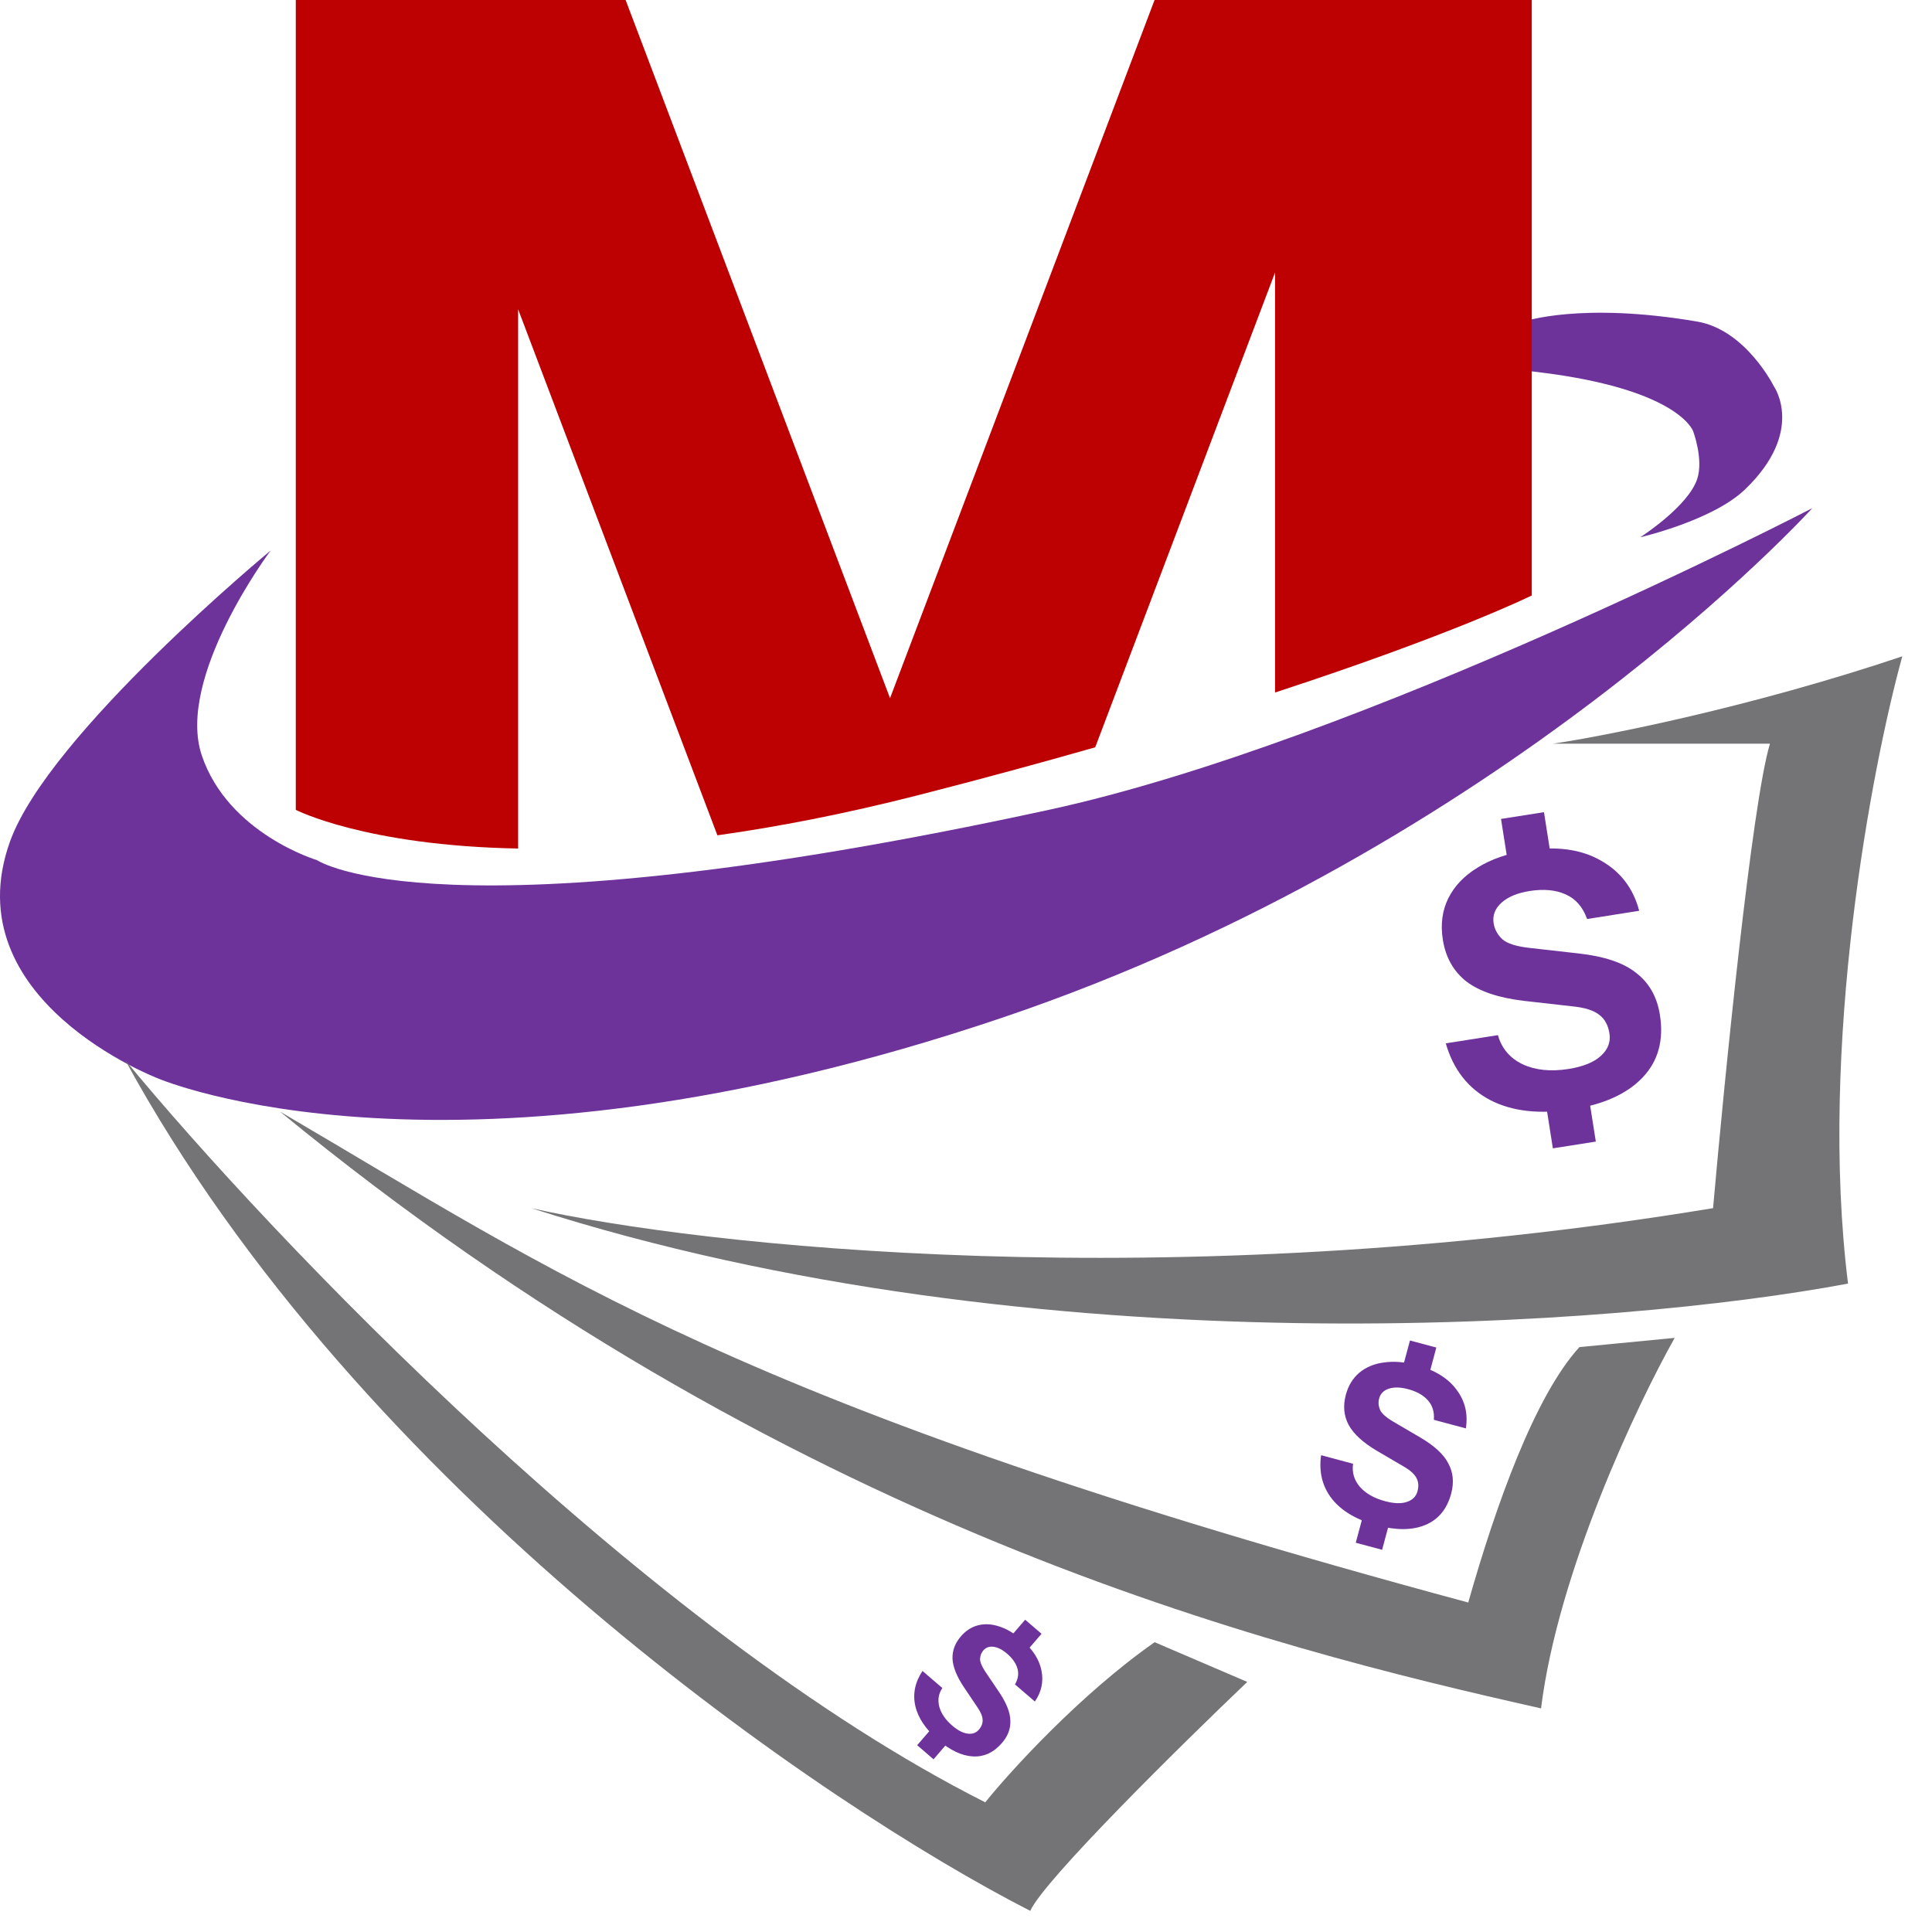
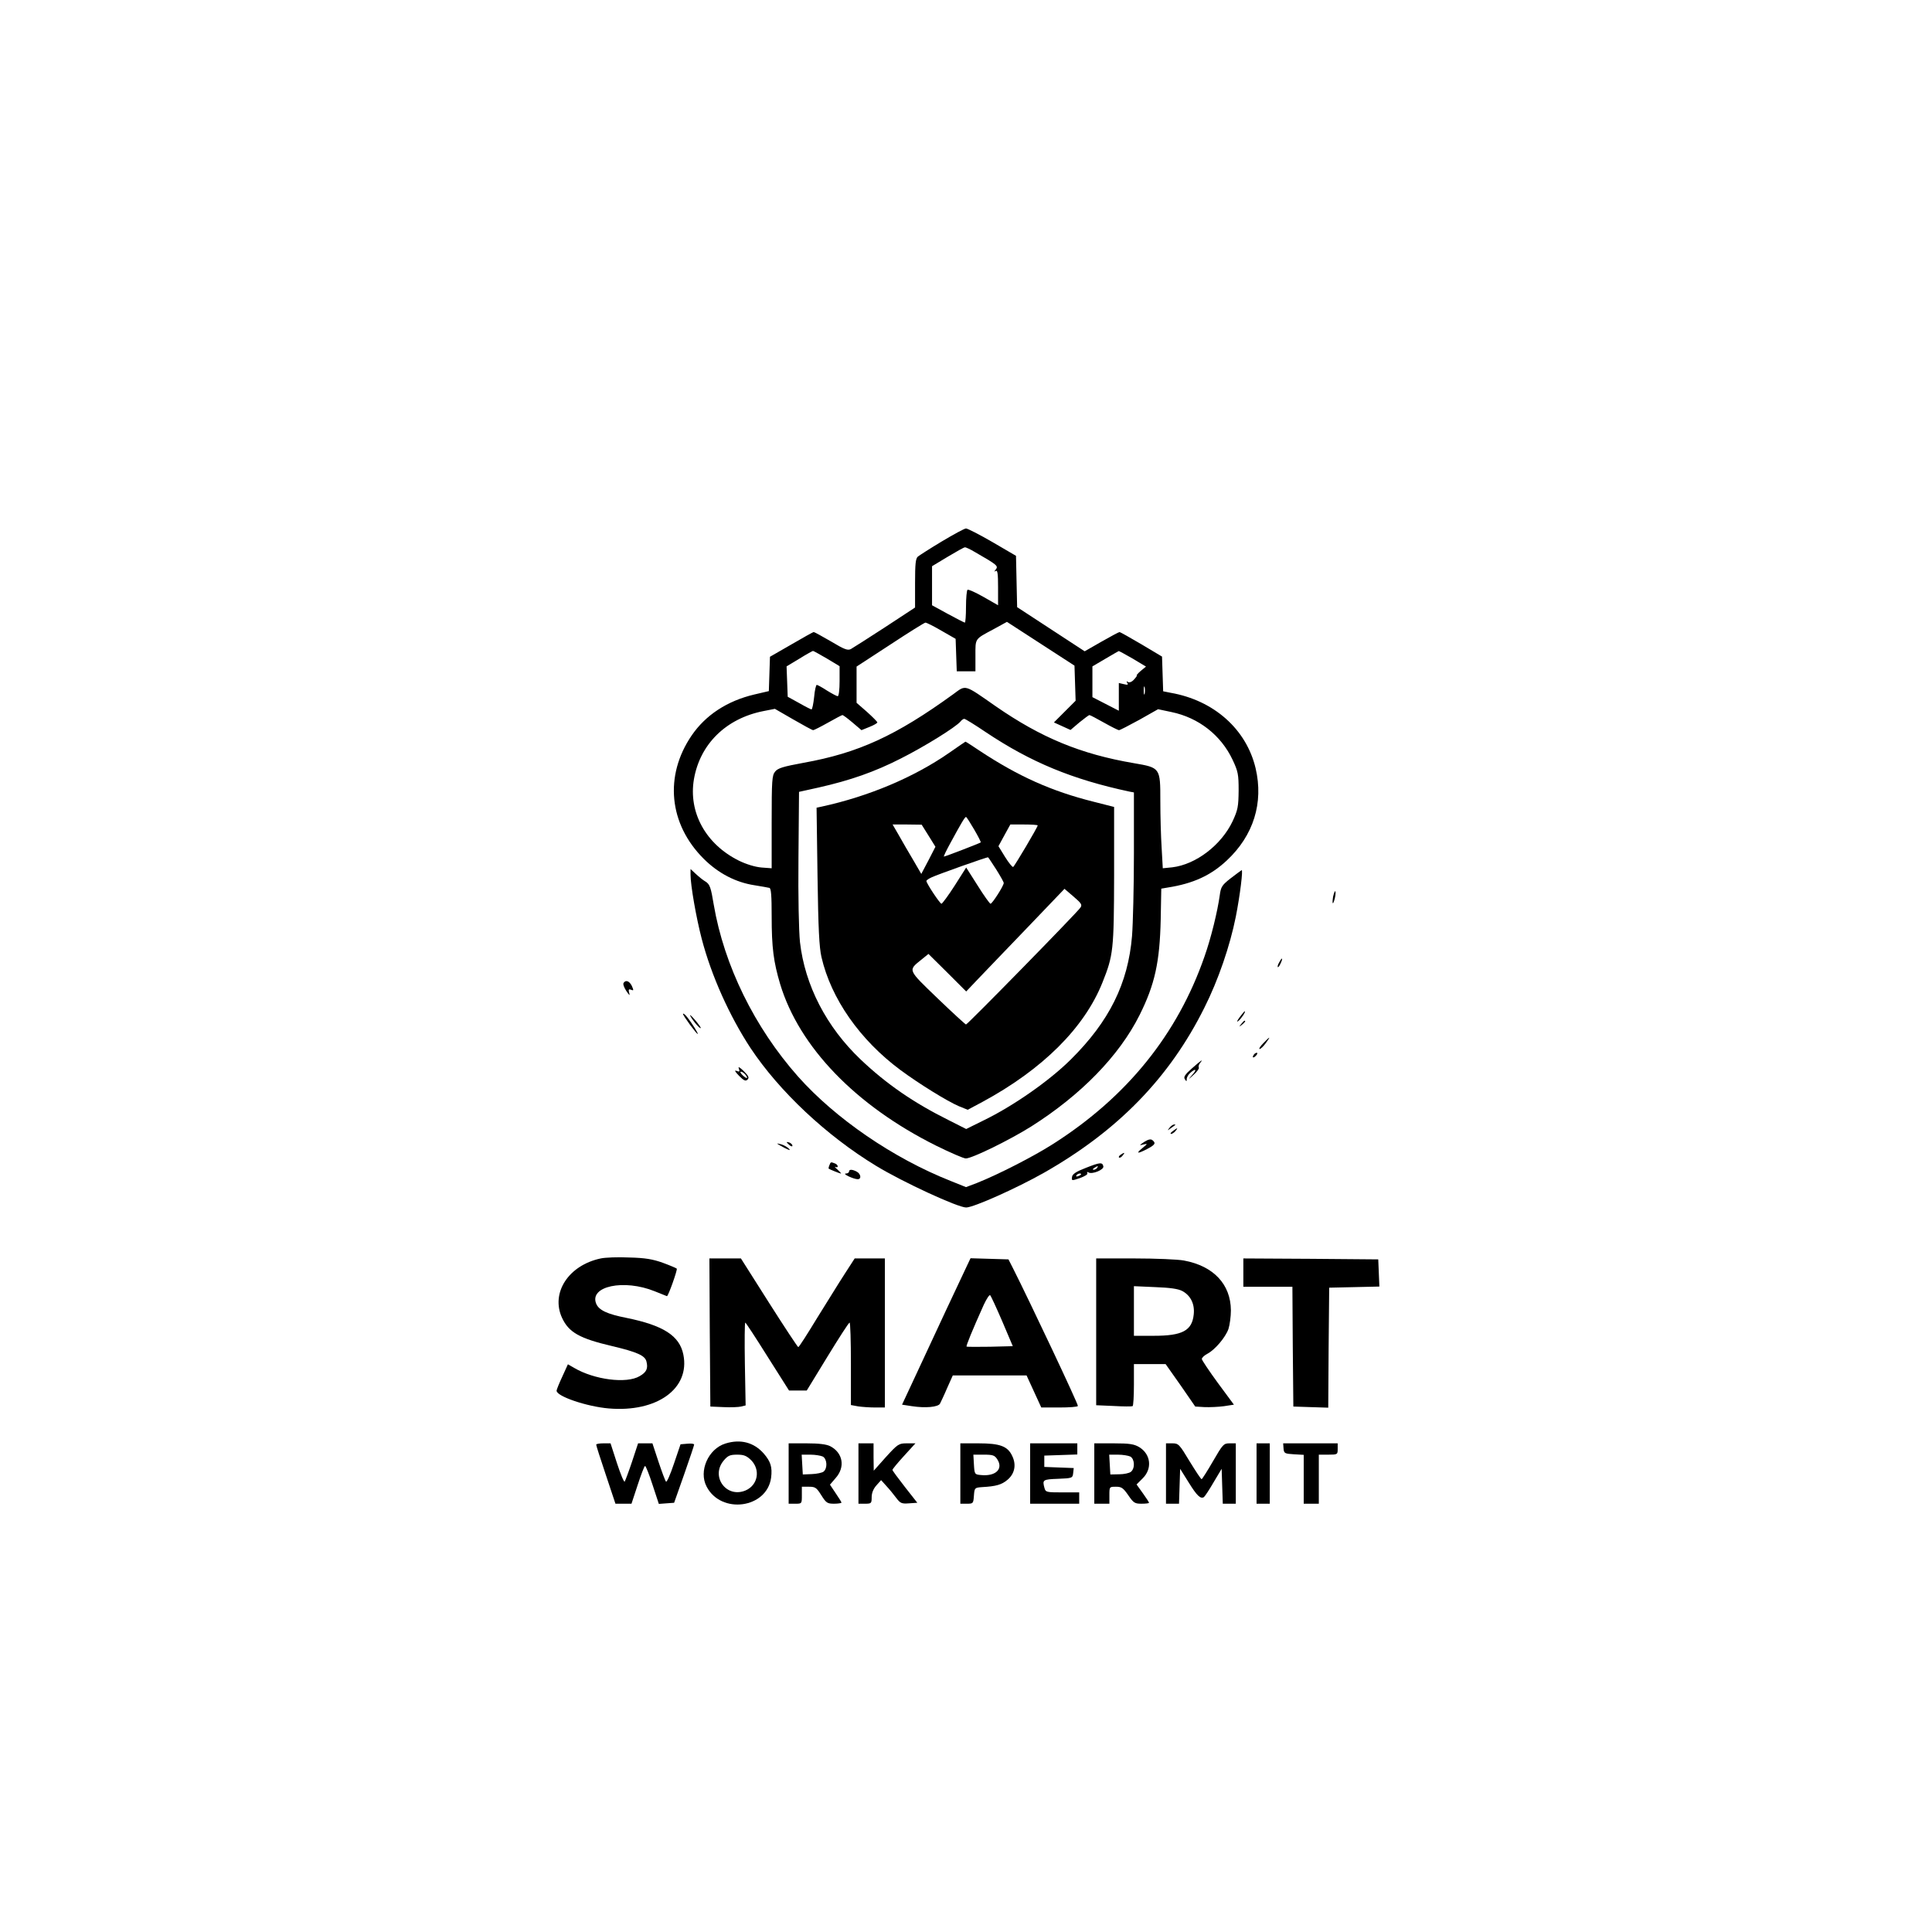
- <svg xmlns="http://www.w3.org/2000/svg" width="50" height="50" viewBox="0 0 50 50" fill="none">
-   <path d="M25.943 26.336C38.945 21.939 46.902 13.151 46.902 13.151C46.902 13.151 35.251 19.199 27.142 20.959C11.32 24.393 8.203 22.26 8.203 22.26C8.203 22.26 5.909 21.576 5.224 19.555C4.539 17.534 7.005 14.247 7.005 14.247C7.005 14.247 1.255 18.998 0.258 21.781C-1.214 25.891 4.094 27.911 4.094 27.911C4.094 27.911 11.662 31.165 25.943 26.336Z" fill="#6D339A" />
-   <path d="M45.156 12.671C44.317 13.474 42.45 13.904 42.45 13.904C42.45 13.904 43.684 13.115 43.923 12.397C44.092 11.89 43.82 11.164 43.82 11.164C43.82 11.164 43.444 10 39.437 9.589C38.008 9.443 39.437 8.322 39.437 8.322C39.437 8.322 40.909 7.808 43.923 8.322C45.184 8.537 45.909 10 45.909 10C45.909 10 46.731 11.164 45.156 12.671Z" fill="#6D339A" />
-   <path d="M23.034 18.069L29.88 0H39.642V15.411C39.616 15.424 37.592 16.421 32.998 17.922V7.053L28.344 19.34C26.955 19.736 25.427 20.154 23.751 20.582C21.84 21.07 20.114 21.401 18.566 21.618L13.409 8.004V21.96C9.452 21.887 7.655 20.959 7.655 20.959V0H16.191L23.034 18.069Z" fill="#BD0102" />
-   <path d="M39.038 22.411L38.846 21.194L39.958 21.019L40.149 22.236L39.038 22.411ZM41.115 28.373L41.3 29.544L40.188 29.719L40.004 28.548L41.115 28.373ZM40.692 28.71C39.842 28.843 39.132 28.763 38.563 28.468C37.993 28.167 37.611 27.678 37.417 27.002L38.766 26.789C38.863 27.134 39.077 27.385 39.407 27.544C39.736 27.697 40.131 27.737 40.593 27.665C40.969 27.605 41.248 27.493 41.427 27.329C41.612 27.163 41.688 26.968 41.652 26.744C41.619 26.532 41.532 26.372 41.39 26.265C41.248 26.151 41.022 26.078 40.712 26.046L39.438 25.902C38.785 25.825 38.289 25.658 37.95 25.401C37.615 25.137 37.412 24.776 37.34 24.316C37.278 23.922 37.325 23.567 37.48 23.251C37.641 22.928 37.895 22.662 38.242 22.452C38.587 22.237 39.009 22.09 39.507 22.011C40.272 21.891 40.911 21.976 41.424 22.268C41.936 22.553 42.269 22.988 42.422 23.571L41.074 23.784C40.963 23.472 40.777 23.26 40.517 23.146C40.262 23.031 39.952 23.002 39.588 23.059C39.272 23.109 39.03 23.209 38.861 23.36C38.691 23.511 38.623 23.689 38.655 23.895C38.68 24.052 38.755 24.189 38.879 24.306C39.002 24.417 39.235 24.492 39.577 24.531L40.85 24.675C41.522 24.749 42.022 24.918 42.349 25.183C42.683 25.441 42.886 25.803 42.959 26.269C43.062 26.922 42.913 27.461 42.513 27.883C42.113 28.306 41.506 28.582 40.692 28.71Z" fill="#6D339A" />
-   <path d="M36.289 35.439L36.49 34.692L37.172 34.874L36.972 35.621L36.289 35.439ZM35.962 39.39L35.769 40.109L35.087 39.926L35.28 39.207L35.962 39.39ZM35.633 39.475C35.111 39.335 34.725 39.108 34.473 38.794C34.223 38.476 34.128 38.098 34.19 37.66L35.017 37.882C34.986 38.105 35.044 38.303 35.193 38.479C35.343 38.65 35.56 38.774 35.843 38.85C36.074 38.912 36.262 38.919 36.407 38.87C36.556 38.822 36.649 38.729 36.685 38.592C36.72 38.462 36.711 38.348 36.657 38.25C36.605 38.148 36.493 38.048 36.324 37.951L35.629 37.544C35.274 37.334 35.032 37.111 34.903 36.877C34.778 36.641 34.754 36.382 34.83 36.099C34.894 35.858 35.012 35.666 35.181 35.524C35.356 35.38 35.569 35.291 35.822 35.26C36.075 35.224 36.355 35.247 36.661 35.329C37.13 35.455 37.475 35.667 37.695 35.965C37.916 36.259 37.996 36.593 37.936 36.967L37.108 36.745C37.124 36.538 37.071 36.369 36.951 36.237C36.834 36.106 36.664 36.011 36.44 35.951C36.246 35.899 36.081 35.895 35.946 35.938C35.81 35.981 35.726 36.066 35.692 36.193C35.666 36.289 35.674 36.387 35.715 36.486C35.758 36.581 35.872 36.683 36.059 36.793L36.753 37.2C37.119 37.414 37.363 37.638 37.483 37.874C37.609 38.106 37.633 38.366 37.557 38.652C37.449 39.053 37.227 39.325 36.889 39.465C36.552 39.606 36.133 39.609 35.633 39.475Z" fill="#6D339A" />
-   <path d="M26.132 42.381L26.531 41.918L26.955 42.282L26.556 42.745L26.132 42.381ZM24.544 45.084L24.16 45.531L23.737 45.166L24.121 44.72L24.544 45.084ZM24.281 45.032C23.957 44.754 23.759 44.459 23.688 44.149C23.618 43.836 23.681 43.535 23.874 43.244L24.388 43.686C24.289 43.834 24.263 43.995 24.309 44.171C24.357 44.345 24.468 44.508 24.644 44.659C24.788 44.782 24.92 44.851 25.04 44.866C25.162 44.883 25.26 44.849 25.333 44.764C25.403 44.683 25.435 44.599 25.43 44.51C25.428 44.42 25.383 44.311 25.295 44.183L24.94 43.655C24.759 43.383 24.663 43.142 24.651 42.931C24.643 42.72 24.715 42.526 24.866 42.351C24.995 42.201 25.144 42.105 25.314 42.062C25.488 42.019 25.67 42.029 25.861 42.093C26.053 42.155 26.245 42.267 26.434 42.43C26.726 42.681 26.899 42.95 26.954 43.238C27.01 43.523 26.953 43.789 26.782 44.035L26.268 43.593C26.35 43.451 26.37 43.312 26.33 43.177C26.291 43.044 26.203 42.917 26.064 42.798C25.944 42.694 25.828 42.635 25.716 42.619C25.605 42.604 25.515 42.635 25.448 42.713C25.396 42.773 25.369 42.846 25.364 42.93C25.362 43.013 25.408 43.125 25.503 43.267L25.859 43.795C26.046 44.073 26.143 44.316 26.148 44.526C26.158 44.734 26.086 44.928 25.933 45.105C25.719 45.354 25.468 45.471 25.179 45.456C24.89 45.44 24.591 45.299 24.281 45.032Z" fill="#6D339A" />
-   <path d="M49.231 16.986C45.313 18.302 41.571 19.041 40.19 19.247H45.806C45.341 20.781 44.631 27.9 44.334 31.267C30.224 33.596 18.067 32.238 13.751 31.267C26.902 35.487 41.948 34.327 47.827 33.219C47.06 27.082 48.444 19.84 49.231 16.986Z" fill="#747476" />
-   <path d="M43.341 34.624L40.875 34.863C39.724 36.124 38.717 38.939 37.998 41.473C19.06 36.37 14.414 32.957 7.245 28.767C20.327 39.521 32.816 42.626 39.882 44.213C40.32 40.678 42.37 36.347 43.341 34.624Z" fill="#747476" />
-   <path d="M32.279 43.528L29.882 42.5C27.964 43.843 26.16 45.822 25.498 46.644C16.703 42.206 6.993 31.987 3.238 27.432C9.32 38.583 21.389 46.758 26.663 49.453C27.019 48.658 30.555 45.172 32.279 43.528Z" fill="#747476" />
+ <svg xmlns="http://www.w3.org/2000/svg" version="1.0" width="1024pt" height="1024pt" viewBox="0 0 1024 1024" preserveAspectRatio="xMidYMid meet">
+   <g transform="translate(0,1024) scale(0.1,-0.1)" fill="#000000" stroke="none">
+     <path d="M4993 7371 c-62 -37 -119 -74 -128 -81 -12 -10 -15 -38 -15 -141 l0 -129 -160 -105 c-88 -57 -169 -109 -180 -115 -17 -9 -35 -2 -105 40 -47 27 -88 50 -92 50 -4 0 -57 -30 -119 -66 l-113 -65 -3 -91 -3 -91 -77 -18 c-144 -34 -258 -109 -332 -217 -146 -214 -121 -469 63 -653 78 -78 171 -126 270 -141 36 -6 72 -12 79 -14 9 -2 12 -41 12 -151 0 -166 10 -241 45 -359 101 -333 399 -643 826 -856 75 -37 146 -68 158 -68 33 0 231 97 346 169 264 167 467 375 575 591 81 162 107 281 112 507 l3 163 35 6 c134 21 228 64 313 144 141 132 195 305 152 488 -49 207 -221 360 -450 400 l-40 8 -3 92 -3 92 -109 65 c-61 36 -113 65 -116 65 -4 0 -47 -23 -96 -51 l-89 -51 -179 117 -179 117 -3 136 -3 136 -125 73 c-69 40 -132 72 -140 72 -8 0 -65 -31 -127 -68z m176 -58 c117 -67 123 -73 109 -91 -9 -11 -10 -14 0 -8 9 5 12 -14 12 -87 l0 -95 -77 44 c-42 24 -80 41 -85 38 -4 -3 -8 -43 -8 -90 0 -46 -3 -84 -6 -84 -3 0 -44 21 -90 46 l-84 46 0 103 0 104 83 50 c45 27 86 50 91 50 5 1 30 -11 55 -26z m-179 -416 l75 -43 3 -86 3 -86 49 0 50 0 0 83 c0 93 -5 86 96 140 l71 39 179 -116 179 -116 3 -93 3 -93 -57 -57 -58 -58 44 -20 44 -20 47 40 c26 21 50 39 53 39 4 0 38 -18 77 -40 39 -22 75 -40 80 -40 5 0 53 25 108 55 l99 56 71 -15 c144 -30 262 -122 324 -253 29 -62 32 -77 32 -163 -1 -86 -4 -102 -32 -163 -60 -126 -194 -229 -320 -244 l-50 -5 -6 107 c-4 60 -7 172 -7 250 0 176 0 176 -140 200 -282 48 -492 135 -733 302 -169 118 -156 114 -224 64 -305 -221 -504 -312 -794 -364 -108 -20 -136 -28 -151 -47 -16 -20 -18 -45 -18 -267 l0 -245 -54 4 c-34 3 -80 17 -119 36 -176 87 -269 256 -239 432 32 186 170 322 368 361 l61 12 97 -56 c54 -31 101 -57 106 -57 4 0 40 18 79 40 39 22 73 40 76 40 4 0 28 -18 54 -40 l47 -40 42 17 c23 9 42 20 42 24 0 4 -25 29 -55 56 l-55 48 0 96 0 96 178 116 c97 64 182 117 187 117 6 0 44 -19 85 -43z m-608 -147 l68 -41 0 -79 c0 -45 -4 -80 -10 -80 -5 0 -31 14 -57 30 -26 17 -50 30 -54 30 -4 0 -11 -29 -14 -65 -4 -36 -10 -65 -14 -65 -3 0 -33 15 -66 34 l-60 33 -3 81 -3 80 68 41 c37 23 70 41 72 41 3 0 35 -18 73 -40z m1622 -1 l70 -42 -28 -23 c-15 -13 -24 -24 -21 -24 3 0 -3 -9 -14 -21 -11 -13 -24 -18 -32 -14 -8 6 -10 4 -4 -5 6 -10 2 -11 -19 -6 l-26 6 0 -73 0 -74 -70 36 -70 36 0 81 0 82 68 40 c37 22 69 40 71 41 3 1 36 -18 75 -40z m63 -186 c-3 -10 -5 -2 -5 17 0 19 2 27 5 18 2 -10 2 -26 0 -35z m-840 -205 c237 -158 456 -249 761 -314 l22 -4 0 -323 c0 -177 -5 -374 -10 -438 -21 -252 -121 -453 -325 -655 -115 -114 -306 -247 -463 -323 l-91 -45 -93 47 c-185 92 -329 191 -466 321 -182 173 -296 394 -322 623 -6 59 -10 236 -8 447 l3 349 104 23 c168 38 297 83 436 154 125 63 291 166 316 196 6 8 15 14 20 14 5 0 57 -32 116 -72z" />
+     <path d="M5031 6250 c-187 -130 -427 -231 -675 -285 l-28 -6 5 -362 c4 -280 9 -378 21 -430 51 -221 204 -439 418 -598 100 -74 249 -166 310 -192 l47 -19 77 41 c320 173 541 393 637 633 58 145 61 172 62 567 l0 364 -110 28 c-220 55 -397 134 -600 268 -42 28 -77 51 -78 50 -1 0 -40 -27 -86 -59z m132 -406 c21 -36 37 -67 35 -69 -4 -4 -188 -75 -195 -75 -3 0 13 33 35 73 57 105 76 137 82 137 3 0 22 -30 43 -66z m-241 -34 l36 -58 -37 -72 -38 -72 -43 74 c-24 40 -58 99 -76 131 l-33 57 77 0 77 -1 37 -59z m578 55 c0 -9 -122 -215 -130 -220 -4 -2 -23 21 -43 53 l-35 57 31 57 32 58 73 0 c39 0 72 -2 72 -5z m-220 -233 c22 -35 40 -67 40 -72 0 -15 -61 -110 -70 -110 -4 0 -35 43 -68 96 l-61 96 -61 -96 c-34 -53 -66 -96 -70 -96 -8 0 -80 108 -80 121 0 3 12 12 28 19 34 16 296 109 299 106 2 -1 21 -30 43 -64z m446 -203 c-19 -28 -598 -619 -606 -619 -3 0 -72 63 -151 139 -160 154 -157 147 -85 205 l37 30 100 -99 100 -100 57 60 c31 33 149 155 261 272 l203 212 48 -41 c42 -36 47 -44 36 -59z" />
+     <path d="M3660 5604 c0 -56 30 -228 59 -339 51 -196 148 -411 259 -580 153 -230 402 -464 665 -624 143 -87 434 -221 478 -221 41 1 267 102 412 184 392 223 665 503 850 874 74 147 136 328 167 483 23 117 39 251 31 247 -4 -2 -29 -21 -58 -43 -46 -36 -52 -45 -58 -90 -12 -86 -46 -226 -81 -325 -143 -412 -411 -744 -802 -993 -105 -67 -291 -162 -404 -207 l-58 -22 -82 33 c-303 120 -610 330 -809 554 -230 260 -391 588 -446 910 -15 92 -21 108 -43 122 -14 8 -37 27 -52 41 l-28 26 0 -30z" />
+     <path d="M7066 5489 c-3 -18 -4 -34 -2 -36 2 -3 7 10 11 27 4 17 5 34 2 36 -2 3 -7 -10 -11 -27z" />
+     <path d="M6780 5139 c-7 -11 -10 -23 -7 -25 2 -2 9 7 15 21 14 30 7 33 -8 4z" />
+     <path d="M3305 5030 c-4 -6 3 -25 15 -43 16 -24 20 -26 15 -10 -5 18 -3 22 10 17 14 -6 14 -3 4 20 -13 27 -33 34 -44 16z" />
+     <path d="M6570 4848 c-15 -21 -17 -28 -6 -19 16 13 41 51 33 51 -2 0 -14 -15 -27 -32z" />
+     <path d="M3620 4866 c0 -9 71 -106 78 -106 5 0 -31 58 -55 88 -12 15 -22 23 -23 18z" />
+     <path d="M3659 4855 c14 -27 51 -69 55 -64 2 2 -12 22 -31 44 -19 22 -30 31 -24 20z" />
+     <path d="M6579 4813 c-13 -16 -12 -17 4 -4 16 13 21 21 13 21 -2 0 -10 -8 -17 -17z" />
+     <path d="M6695 4710 c-16 -16 -24 -30 -19 -30 6 0 20 14 32 30 13 17 21 30 19 30 -2 0 -16 -13 -32 -30z" />
+     <path d="M6645 4649 c-11 -16 -1 -19 13 -3 7 8 8 14 3 14 -5 0 -13 -5 -16 -11z" />
+     <path d="M6317 4577 c-36 -32 -45 -45 -37 -57 8 -13 10 -13 10 1 0 9 8 23 18 32 30 27 38 19 11 -10 -24 -28 -23 -28 8 1 18 16 30 33 27 38 -3 5 0 15 6 23 21 26 7 16 -43 -28z" />
+     <path d="M3916 4576 c6 -16 4 -18 -12 -12 -13 5 -9 -3 13 -26 26 -26 35 -30 45 -20 10 10 6 19 -20 45 -23 22 -31 26 -26 13z m34 -31 c19 -23 8 -25 -14 -4 -11 11 -15 19 -9 19 6 0 16 -7 23 -15z" />
+     <path d="M6199 4263 c-13 -17 -13 -17 6 -3 11 8 22 16 24 17 2 2 0 3 -6 3 -6 0 -17 -8 -24 -17z" />
+     <path d="M6216 4245 c-11 -8 -15 -15 -9 -15 6 0 16 7 23 15 16 19 11 19 -14 0z" />
+     <path d="M6065 4188 c-28 -19 -28 -20 -5 -14 24 5 24 5 -5 -19 -37 -30 -27 -32 25 -5 42 22 48 31 28 47 -9 7 -22 4 -43 -9z" />
+     <path d="M4170 4186 c0 -2 7 -9 15 -16 9 -7 15 -8 15 -2 0 5 -7 12 -15 16 -8 3 -15 4 -15 2z" />
+     <path d="M4120 4178 c3 -3 21 -13 40 -23 27 -13 32 -14 20 -2 -8 8 -26 18 -40 22 -14 4 -23 5 -20 3z" />
+     <path d="M5940 4120 c-8 -5 -12 -12 -9 -15 4 -3 12 1 19 10 14 17 11 19 -10 5z" />
+     <path d="M4396 4064 c-4 -9 -5 -18 -4 -18 11 -7 60 -26 65 -26 3 0 -5 9 -18 21 -13 11 -18 18 -11 14 6 -3 12 -2 12 3 0 6 -7 13 -16 16 -21 8 -21 8 -28 -10z" />
+     <path d="M5755 4050 c-52 -20 -71 -33 -73 -48 -3 -21 -2 -21 42 -6 27 10 43 20 39 26 -3 7 -1 8 6 4 19 -12 83 14 79 32 -5 23 -17 22 -93 -8z m60 0 c-3 -5 -12 -10 -18 -10 -7 0 -6 4 3 10 19 12 23 12 15 0z m-85 -34 c0 -2 -7 -7 -16 -10 -8 -3 -12 -2 -9 4 6 10 25 14 25 6z" />
+     <path d="M4500 4030 c0 -5 -8 -10 -17 -10 -21 -1 42 -30 63 -30 21 0 17 28 -5 40 -25 13 -41 13 -41 0z" />
+     <path d="M3184 3570 c-171 -36 -266 -183 -205 -315 36 -77 92 -109 267 -150 131 -31 172 -50 180 -80 10 -38 1 -58 -36 -79 -69 -41 -240 -19 -347 44 l-33 19 -30 -66 c-17 -36 -30 -69 -30 -74 0 -30 160 -84 276 -94 256 -22 432 105 396 285 -20 100 -105 155 -302 195 -102 20 -146 41 -160 75 -38 93 147 132 310 66 35 -14 64 -26 65 -26 7 0 57 141 52 146 -3 3 -36 17 -74 31 -53 19 -93 26 -178 28 -60 3 -129 0 -151 -5z" />
+     <path d="M3762 3178 l3 -393 70 -3 c38 -2 80 0 93 3 l24 6 -4 219 c-2 121 -1 220 2 220 3 0 56 -81 118 -180 l114 -180 47 0 47 0 110 180 c60 98 112 179 117 180 4 0 7 -98 7 -219 l0 -218 38 -7 c20 -3 61 -6 90 -6 l52 0 0 395 0 395 -80 0 -80 0 -53 -82 c-30 -46 -95 -152 -147 -235 -51 -84 -95 -153 -99 -153 -3 0 -73 106 -155 235 l-149 235 -84 0 -83 0 2 -392z" />
+     <path d="M5126 3533 c-10 -21 -60 -128 -112 -238 -51 -110 -124 -267 -163 -350 l-70 -150 52 -8 c72 -11 138 -5 149 13 4 8 22 45 38 83 l30 67 196 0 195 0 39 -85 39 -85 95 0 c52 0 97 3 99 8 4 6 -256 556 -345 732 l-23 45 -100 3 -101 3 -18 -38z m186 -296 l56 -132 -120 -3 c-66 -1 -122 -1 -125 1 -3 4 29 83 91 221 15 32 30 55 34 51 4 -3 33 -66 64 -138z" />
+     <path d="M5810 3181 l0 -389 93 -4 c50 -3 95 -3 100 -1 4 2 7 53 7 114 l0 109 84 0 84 0 79 -112 78 -113 50 -3 c28 -1 74 1 103 5 l52 8 -85 115 c-46 63 -85 121 -85 127 0 7 13 19 28 27 41 21 97 87 113 132 7 22 13 66 13 99 -1 138 -92 235 -249 264 -32 6 -150 11 -262 11 l-203 0 0 -389z m457 216 c44 -24 66 -69 60 -124 -9 -86 -60 -113 -212 -113 l-105 0 0 131 0 132 113 -5 c79 -3 122 -9 144 -21z" />
+     <path d="M6590 3495 l0 -75 130 0 130 0 2 -317 3 -318 92 -3 93 -3 2 318 3 318 133 3 133 3 -3 72 -3 72 -357 3 -358 2 0 -75z" />
+     <path d="M3845 2589 c-91 -28 -143 -146 -100 -228 77 -149 320 -116 342 47 7 56 -2 85 -39 128 -52 59 -123 78 -203 53z m136 -88 c51 -52 36 -133 -30 -161 -102 -42 -186 75 -115 159 22 26 33 31 71 31 36 0 50 -6 74 -29z" />
+     <path d="M3160 2583 c0 -5 23 -77 51 -160 l51 -153 42 0 43 0 33 100 c18 55 35 100 39 100 4 0 22 -45 40 -101 l33 -100 40 3 41 3 53 150 c29 83 53 154 53 158 1 5 -16 7 -36 5 l-36 -3 -35 -103 c-19 -57 -38 -100 -42 -95 -4 4 -22 52 -40 106 l-32 97 -38 0 -38 0 -32 -97 c-18 -54 -36 -101 -39 -106 -4 -4 -22 40 -41 98 l-34 105 -38 0 c-21 0 -38 -3 -38 -7z" />
+     <path d="M4180 2430 l0 -160 35 0 c35 0 35 0 35 45 l0 45 38 0 c33 0 40 -5 65 -45 26 -41 32 -45 68 -45 21 0 39 3 39 6 0 3 -14 25 -31 50 l-30 45 30 35 c52 58 39 134 -29 169 -20 10 -59 15 -125 15 l-95 0 0 -160z m181 90 c23 -13 26 -62 4 -80 -8 -6 -36 -12 -62 -13 l-48 -2 -3 53 -3 52 46 0 c26 0 55 -5 66 -10z" />
+     <path d="M4550 2430 l0 -160 35 0 c33 0 35 2 35 34 0 23 9 45 25 63 l25 28 27 -30 c16 -17 39 -45 53 -64 22 -29 29 -32 68 -29 l44 3 -66 84 c-36 46 -66 87 -66 90 0 4 27 37 61 74 l61 67 -45 0 c-43 0 -48 -3 -111 -72 l-65 -73 -1 73 0 72 -40 0 -40 0 0 -160z" />
+     <path d="M5090 2430 l0 -160 34 0 c34 0 35 1 38 43 3 41 4 42 43 45 75 4 104 13 134 38 39 32 49 80 26 127 -24 52 -65 67 -179 67 l-96 0 0 -160z m196 75 c33 -51 -9 -91 -87 -83 -33 3 -34 4 -37 56 l-3 52 55 0 c48 0 58 -3 72 -25z" />
+     <path d="M5460 2430 l0 -160 130 0 130 0 0 30 0 30 -89 0 c-84 0 -89 1 -95 23 -12 44 -9 46 72 49 75 3 77 4 80 30 l3 27 -78 3 -78 3 0 30 0 30 88 3 87 3 0 29 0 30 -125 0 -125 0 0 -160z" />
+     <path d="M5800 2430 l0 -160 40 0 40 0 0 45 c0 45 0 45 35 45 29 0 38 -6 65 -45 28 -41 35 -45 70 -45 22 0 40 2 40 5 0 3 -15 26 -33 51 l-33 46 33 33 c51 51 43 127 -19 165 -27 16 -51 20 -135 20 l-103 0 0 -160z m191 90 c23 -13 26 -62 3 -81 -9 -7 -37 -13 -62 -13 l-47 -1 -3 53 -3 52 46 0 c26 0 55 -5 66 -10z" />
+     <path d="M6180 2430 l0 -160 35 0 34 0 3 93 3 92 45 -72 c44 -71 63 -89 81 -78 5 4 28 38 51 78 l43 72 3 -93 3 -92 34 0 35 0 0 160 0 160 -33 0 c-31 0 -36 -5 -88 -95 -30 -52 -57 -94 -60 -95 -4 0 -32 43 -64 95 -54 90 -59 95 -91 95 l-34 0 0 -160z" />
+     <path d="M6660 2430 l0 -160 35 0 35 0 0 160 0 160 -35 0 -35 0 0 -160z" />
+     <path d="M6803 2563 c2 -26 6 -28 55 -31 l52 -3 0 -130 0 -129 40 0 40 0 0 130 0 130 50 0 c49 0 50 1 50 30 l0 30 -144 0 -145 0 2 -27z" />
+   </g>
</svg>
